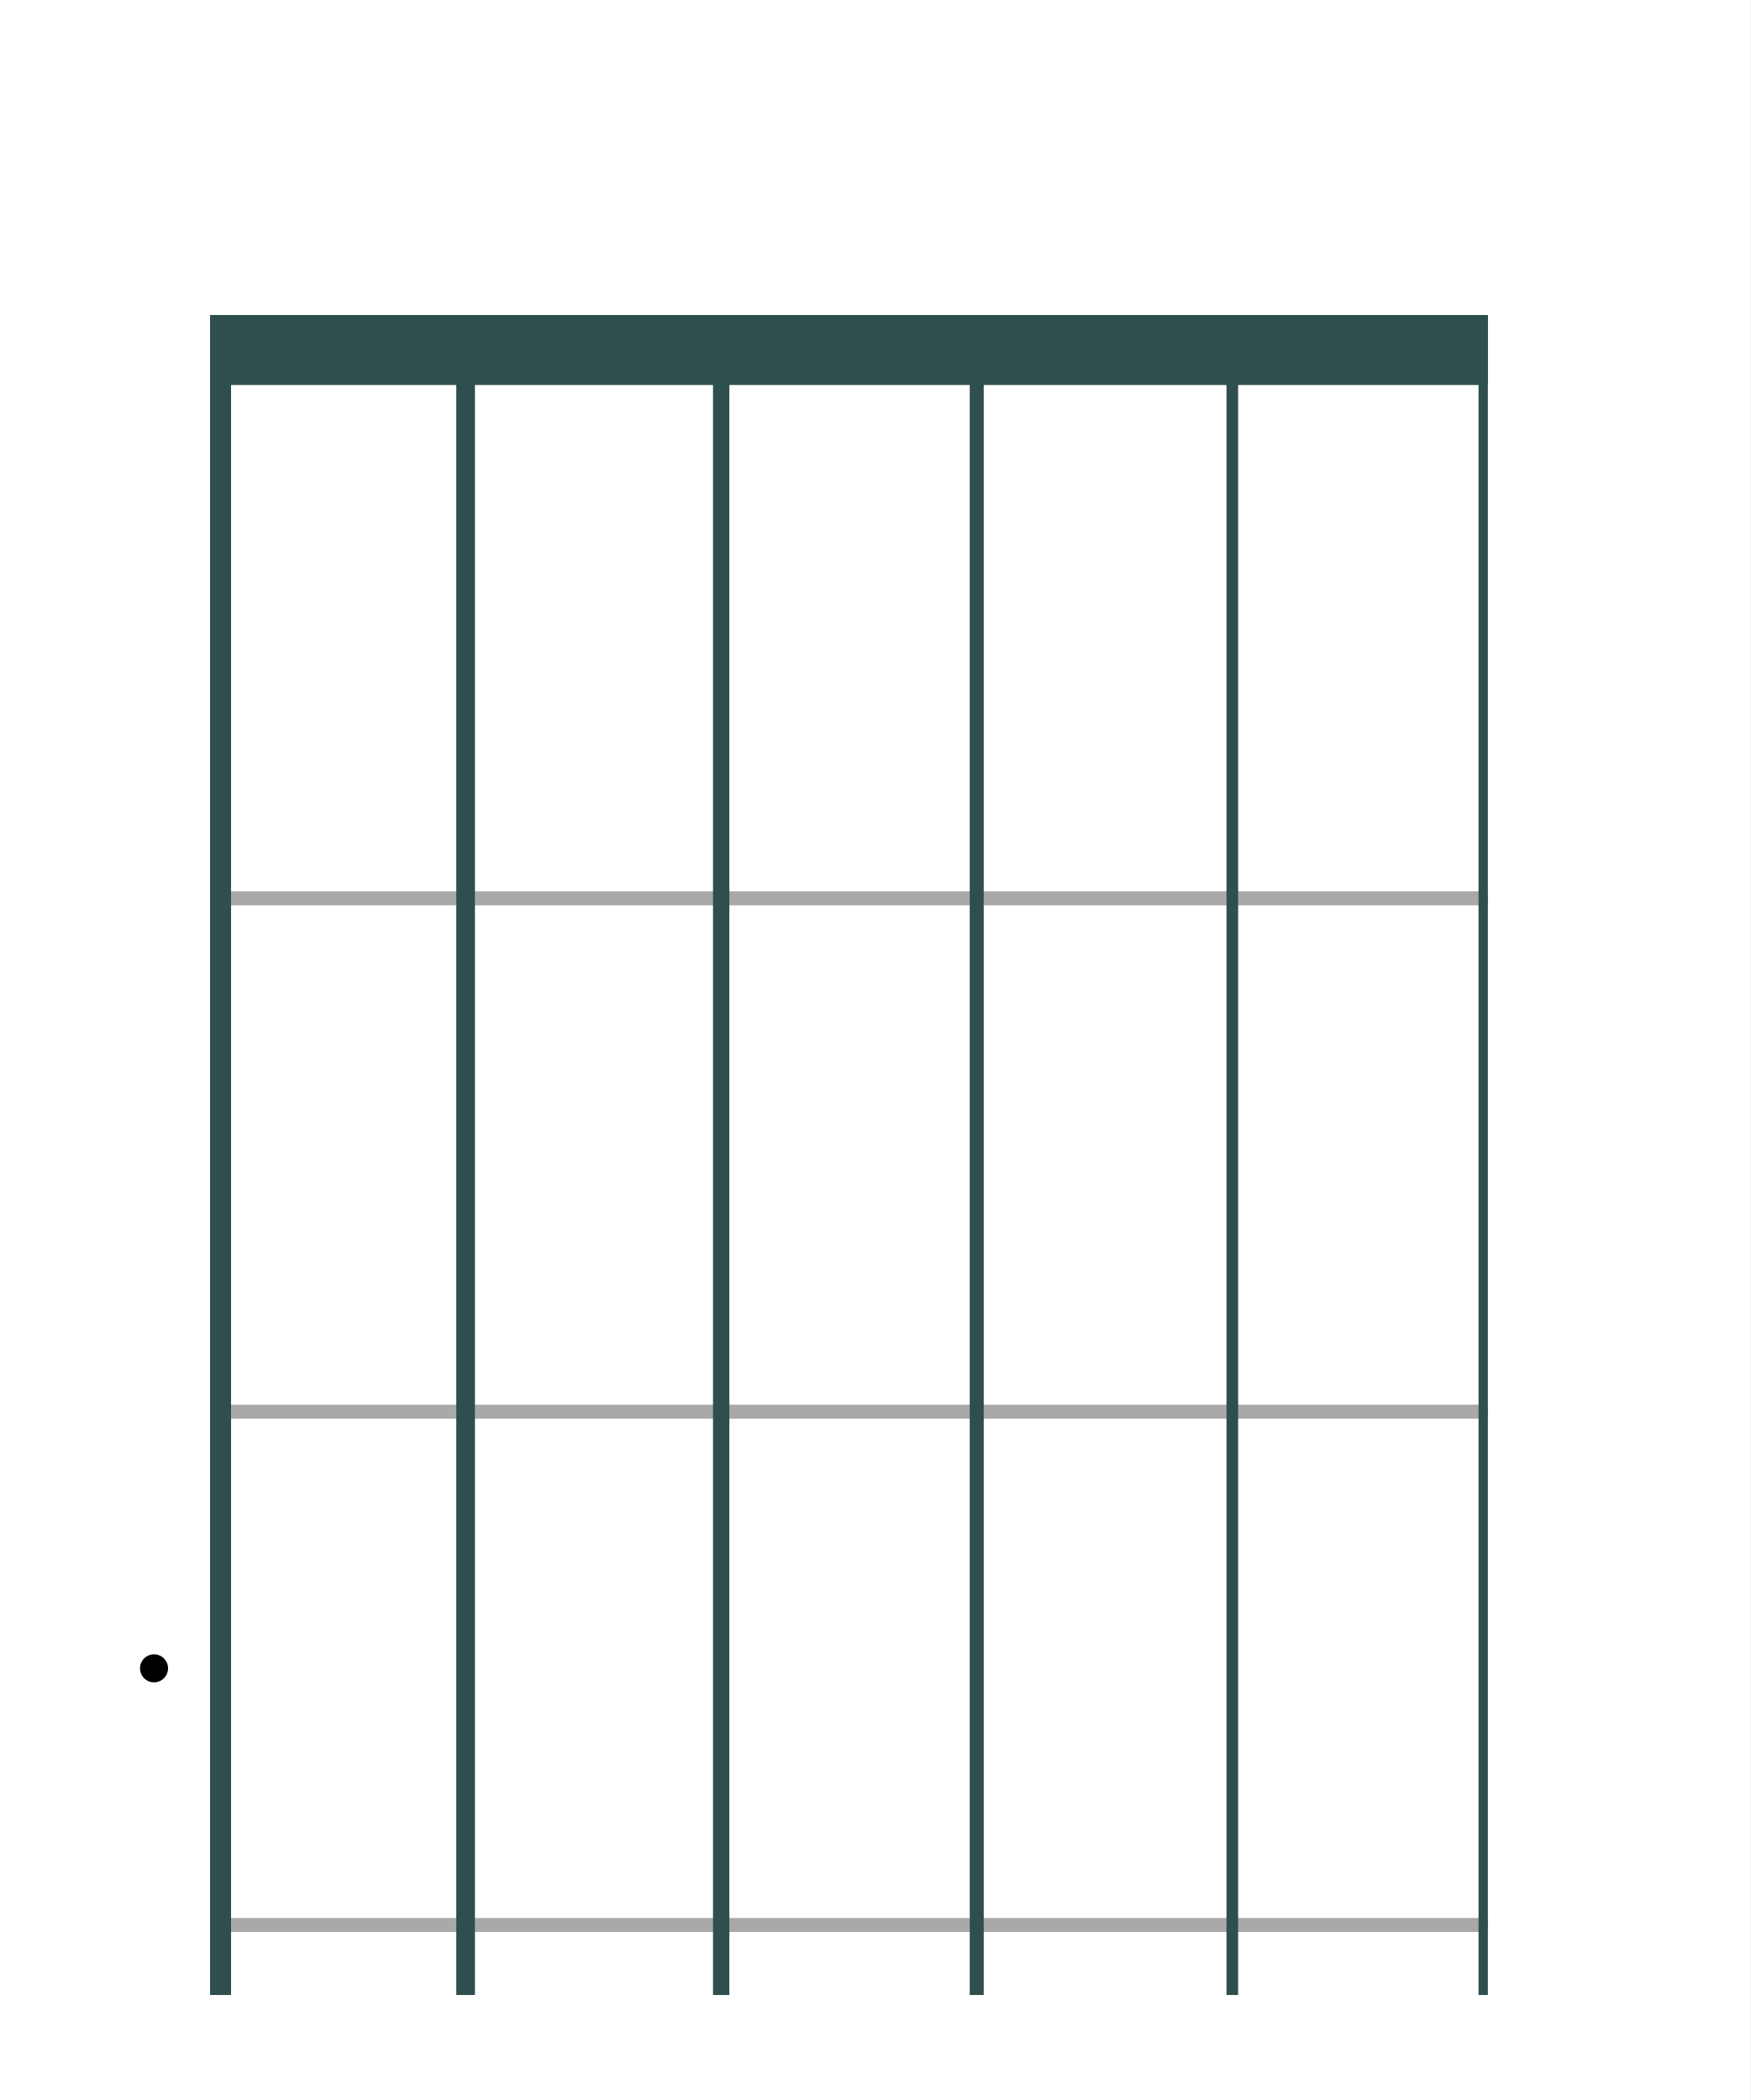
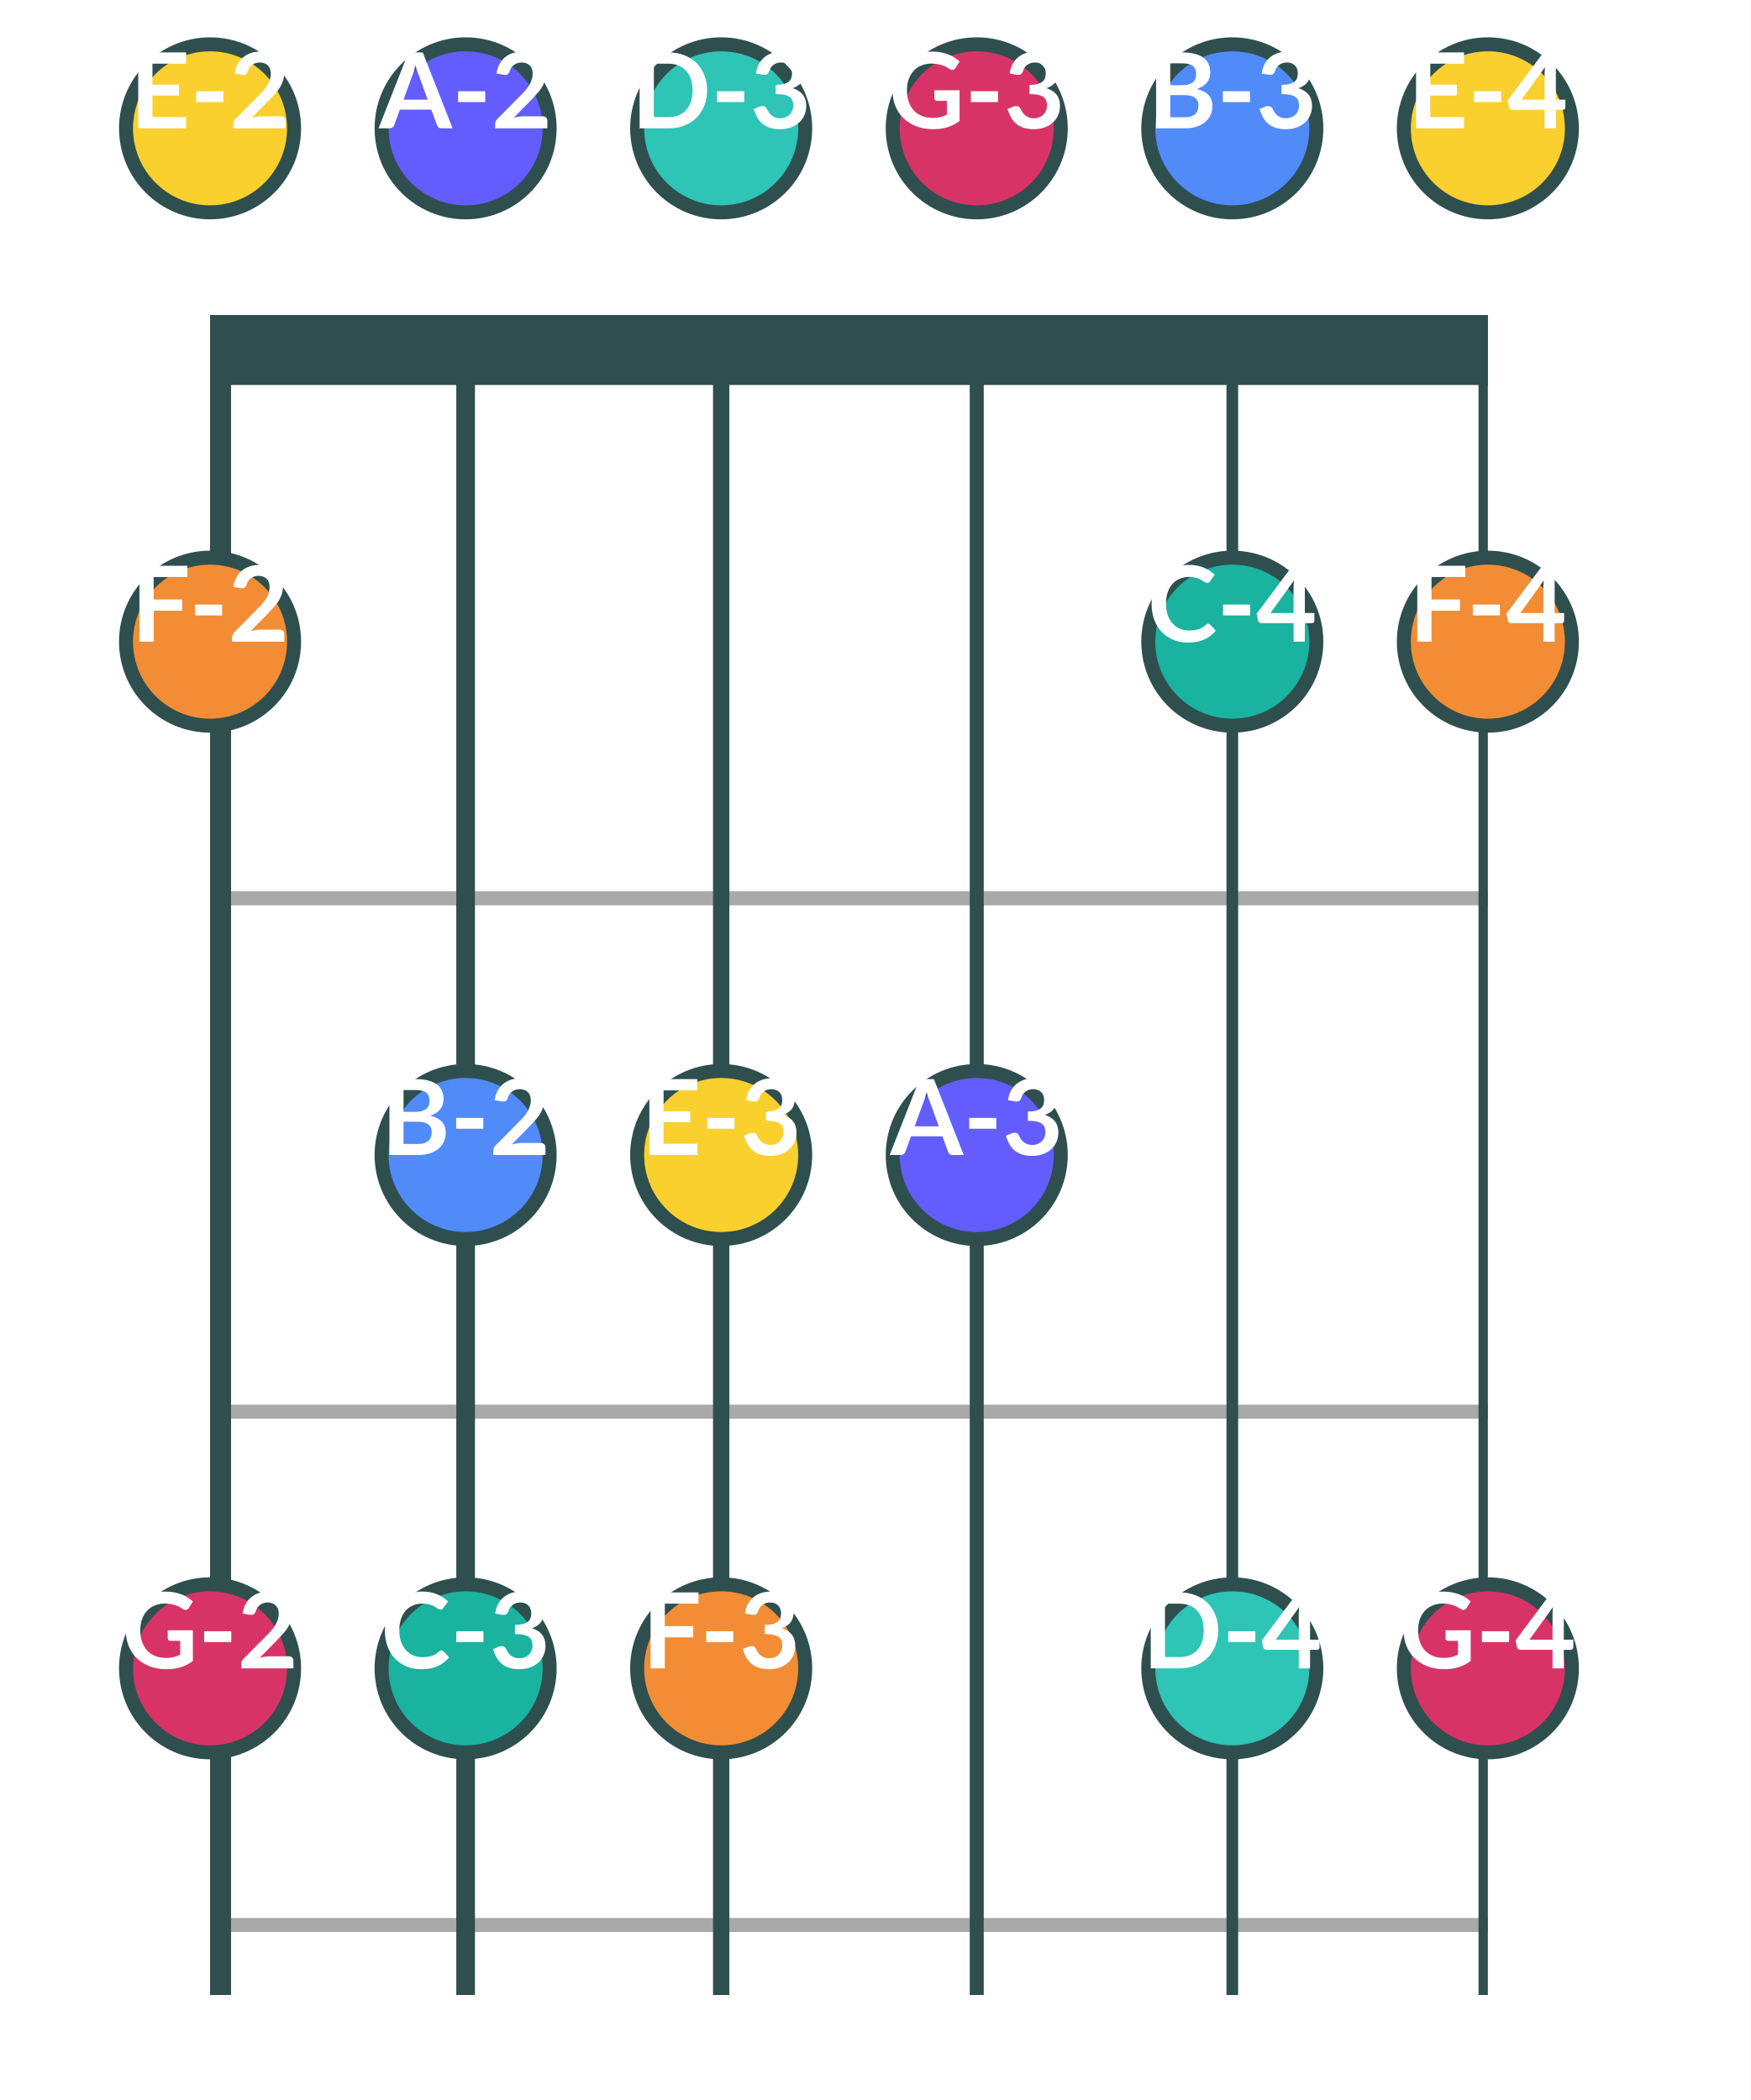
<svg xmlns="http://www.w3.org/2000/svg" width="250" height="300" baseProfile="full" version="1.1">
  <defs />
  <rect fill="white" x="0" y="0" width="250" height="300" />
  <line stroke="darkgray" stroke-width="2" x1="30" y1="128.333" x2="212.5" y2="128.333" />
  <line stroke="darkgray" stroke-width="2" x1="30" y1="201.667" x2="212.5" y2="201.667" />
  <line stroke="darkgray" stroke-width="2" x1="30" y1="275.0" x2="212.5" y2="275.0" />
  <circle fill="black" cx="22" cy="238.333" r="2" />
  <line stroke="darkslategray" stroke-width="3.0" x1="31.5" y1="45.0" x2="31.5" y2="285.0" />
  <line stroke="darkslategray" stroke-width="2.667" x1="66.5" y1="45.0" x2="66.5" y2="285.0" />
  <line stroke="darkslategray" stroke-width="2.333" x1="103.0" y1="45.0" x2="103.0" y2="285.0" />
  <line stroke="darkslategray" stroke-width="2.0" x1="139.5" y1="45.0" x2="139.5" y2="285.0" />
  <line stroke="darkslategray" stroke-width="1.667" x1="176.0" y1="45.0" x2="176.0" y2="285.0" />
  <line stroke="darkslategray" stroke-width="1.333" x1="211.833" y1="45.0" x2="211.833" y2="285.0" />
  <line stroke="darkslategray" stroke-width="10" x1="30" y1="50.0" x2="212.5" y2="50.0" />
+   <circle fill="#FAD02E" stroke="darkslategray" stroke-width="2" cx="30.0" cy="18.333" r="12" />
+   <text font-family="Lato" font-size="15" font-weight="bold" fill="white" text-anchor="middle" alignment-baseline="central" x="30.0" y="18.333">E-2</text>
+   <circle fill="#F28D35" stroke="darkslategray" stroke-width="2" cx="30.0" cy="91.667" r="12" />
+   <text font-family="Lato" font-size="15" font-weight="bold" fill="white" text-anchor="middle" alignment-baseline="central" x="30.0" y="91.667">F-2</text>
+   <circle fill="#D83367" stroke="darkslategray" stroke-width="2" cx="30.0" cy="238.333" r="12" />
+   <text font-family="Lato" font-size="15" font-weight="bold" fill="white" text-anchor="middle" alignment-baseline="central" x="30.0" y="238.333">G-2</text>
+   <circle fill="#635DFF" stroke="darkslategray" stroke-width="2" cx="66.5" cy="18.333" r="12" />
+   <text font-family="Lato" font-size="15" font-weight="bold" fill="white" text-anchor="middle" alignment-baseline="central" x="66.5" y="18.333">A-2</text>
+   <circle fill="#508BF9" stroke="darkslategray" stroke-width="2" cx="66.5" cy="165.0" r="12" />
+   <text font-family="Lato" font-size="15" font-weight="bold" fill="white" text-anchor="middle" alignment-baseline="central" x="66.5" y="165.0">B-2</text>
+   <circle fill="#1AB39F" stroke="darkslategray" stroke-width="2" cx="66.5" cy="238.333" r="12" />
+   <text font-family="Lato" font-size="15" font-weight="bold" fill="white" text-anchor="middle" alignment-baseline="central" x="66.5" y="238.333">C-3</text>
+   <circle fill="#2EC4B6" stroke="darkslategray" stroke-width="2" cx="103.0" cy="18.333" r="12" />
+   <text font-family="Lato" font-size="15" font-weight="bold" fill="white" text-anchor="middle" alignment-baseline="central" x="103.0" y="18.333">D-3</text>
+   <circle fill="#FAD02E" stroke="darkslategray" stroke-width="2" cx="103.0" cy="165.0" r="12" />
+   <text font-family="Lato" font-size="15" font-weight="bold" fill="white" text-anchor="middle" alignment-baseline="central" x="103.0" y="165.0">E-3</text>
+   <circle fill="#F28D35" stroke="darkslategray" stroke-width="2" cx="103.0" cy="238.333" r="12" />
+   <text font-family="Lato" font-size="15" font-weight="bold" fill="white" text-anchor="middle" alignment-baseline="central" x="103.0" y="238.333">F-3</text>
+   <circle fill="#D83367" stroke="darkslategray" stroke-width="2" cx="139.5" cy="18.333" r="12" />
+   <text font-family="Lato" font-size="15" font-weight="bold" fill="white" text-anchor="middle" alignment-baseline="central" x="139.5" y="18.333">G-3</text>
+   <circle fill="#635DFF" stroke="darkslategray" stroke-width="2" cx="139.5" cy="165.0" r="12" />
+   <text font-family="Lato" font-size="15" font-weight="bold" fill="white" text-anchor="middle" alignment-baseline="central" x="139.5" y="165.0">A-3</text>
+   <circle fill="#508BF9" stroke="darkslategray" stroke-width="2" cx="176.0" cy="18.333" r="12" />
+   <text font-family="Lato" font-size="15" font-weight="bold" fill="white" text-anchor="middle" alignment-baseline="central" x="176.0" y="18.333">B-3</text>
+   <circle fill="#1AB39F" stroke="darkslategray" stroke-width="2" cx="176.0" cy="91.667" r="12" />
+   <text font-family="Lato" font-size="15" font-weight="bold" fill="white" text-anchor="middle" alignment-baseline="central" x="176.0" y="91.667">C-4</text>
+   <circle fill="#2EC4B6" stroke="darkslategray" stroke-width="2" cx="176.0" cy="238.333" r="12" />
+   <text font-family="Lato" font-size="15" font-weight="bold" fill="white" text-anchor="middle" alignment-baseline="central" x="176.0" y="238.333">D-4</text>
+   <circle fill="#FAD02E" stroke="darkslategray" stroke-width="2" cx="212.5" cy="18.333" r="12" />
+   <text font-family="Lato" font-size="15" font-weight="bold" fill="white" text-anchor="middle" alignment-baseline="central" x="212.5" y="18.333">E-4</text>
+   <circle fill="#F28D35" stroke="darkslategray" stroke-width="2" cx="212.5" cy="91.667" r="12" />
+   <text font-family="Lato" font-size="15" font-weight="bold" fill="white" text-anchor="middle" alignment-baseline="central" x="212.5" y="91.667">F-4</text>
+   <circle fill="#D83367" stroke="darkslategray" stroke-width="2" cx="212.5" cy="238.333" r="12" />
+   <text font-family="Lato" font-size="15" font-weight="bold" fill="white" text-anchor="middle" alignment-baseline="central" x="212.5" y="238.333">G-4</text>
</svg>
